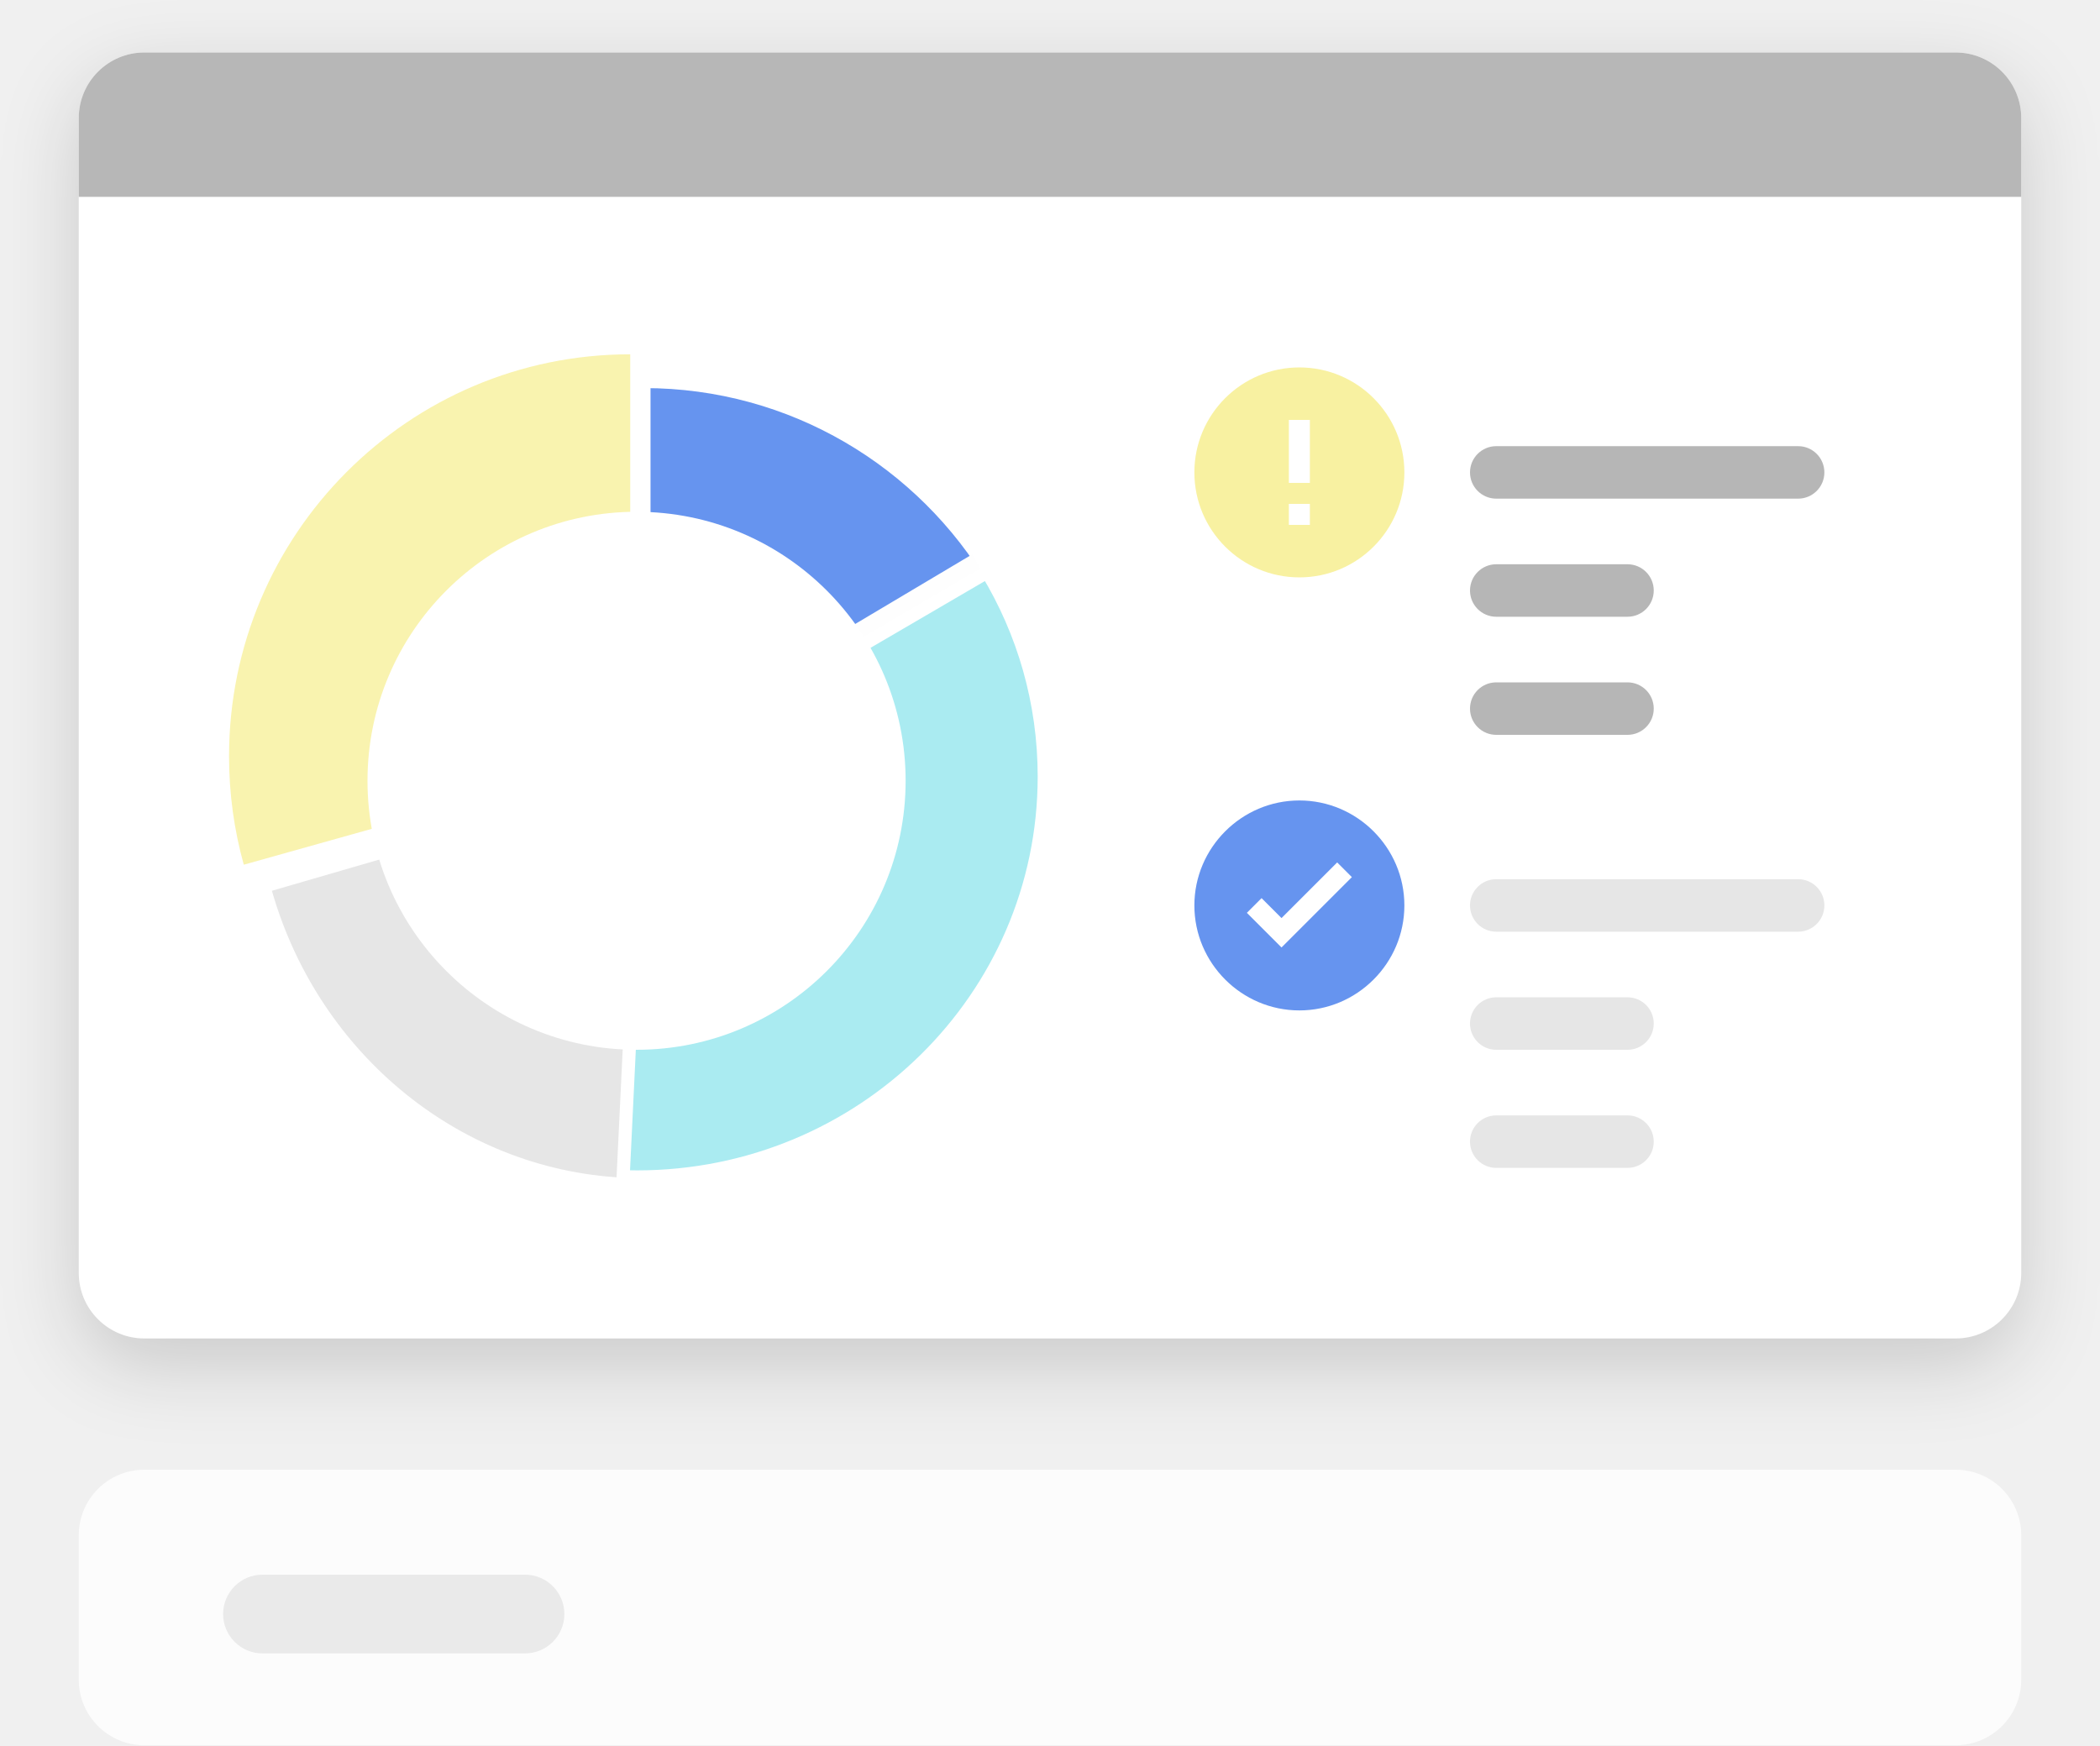
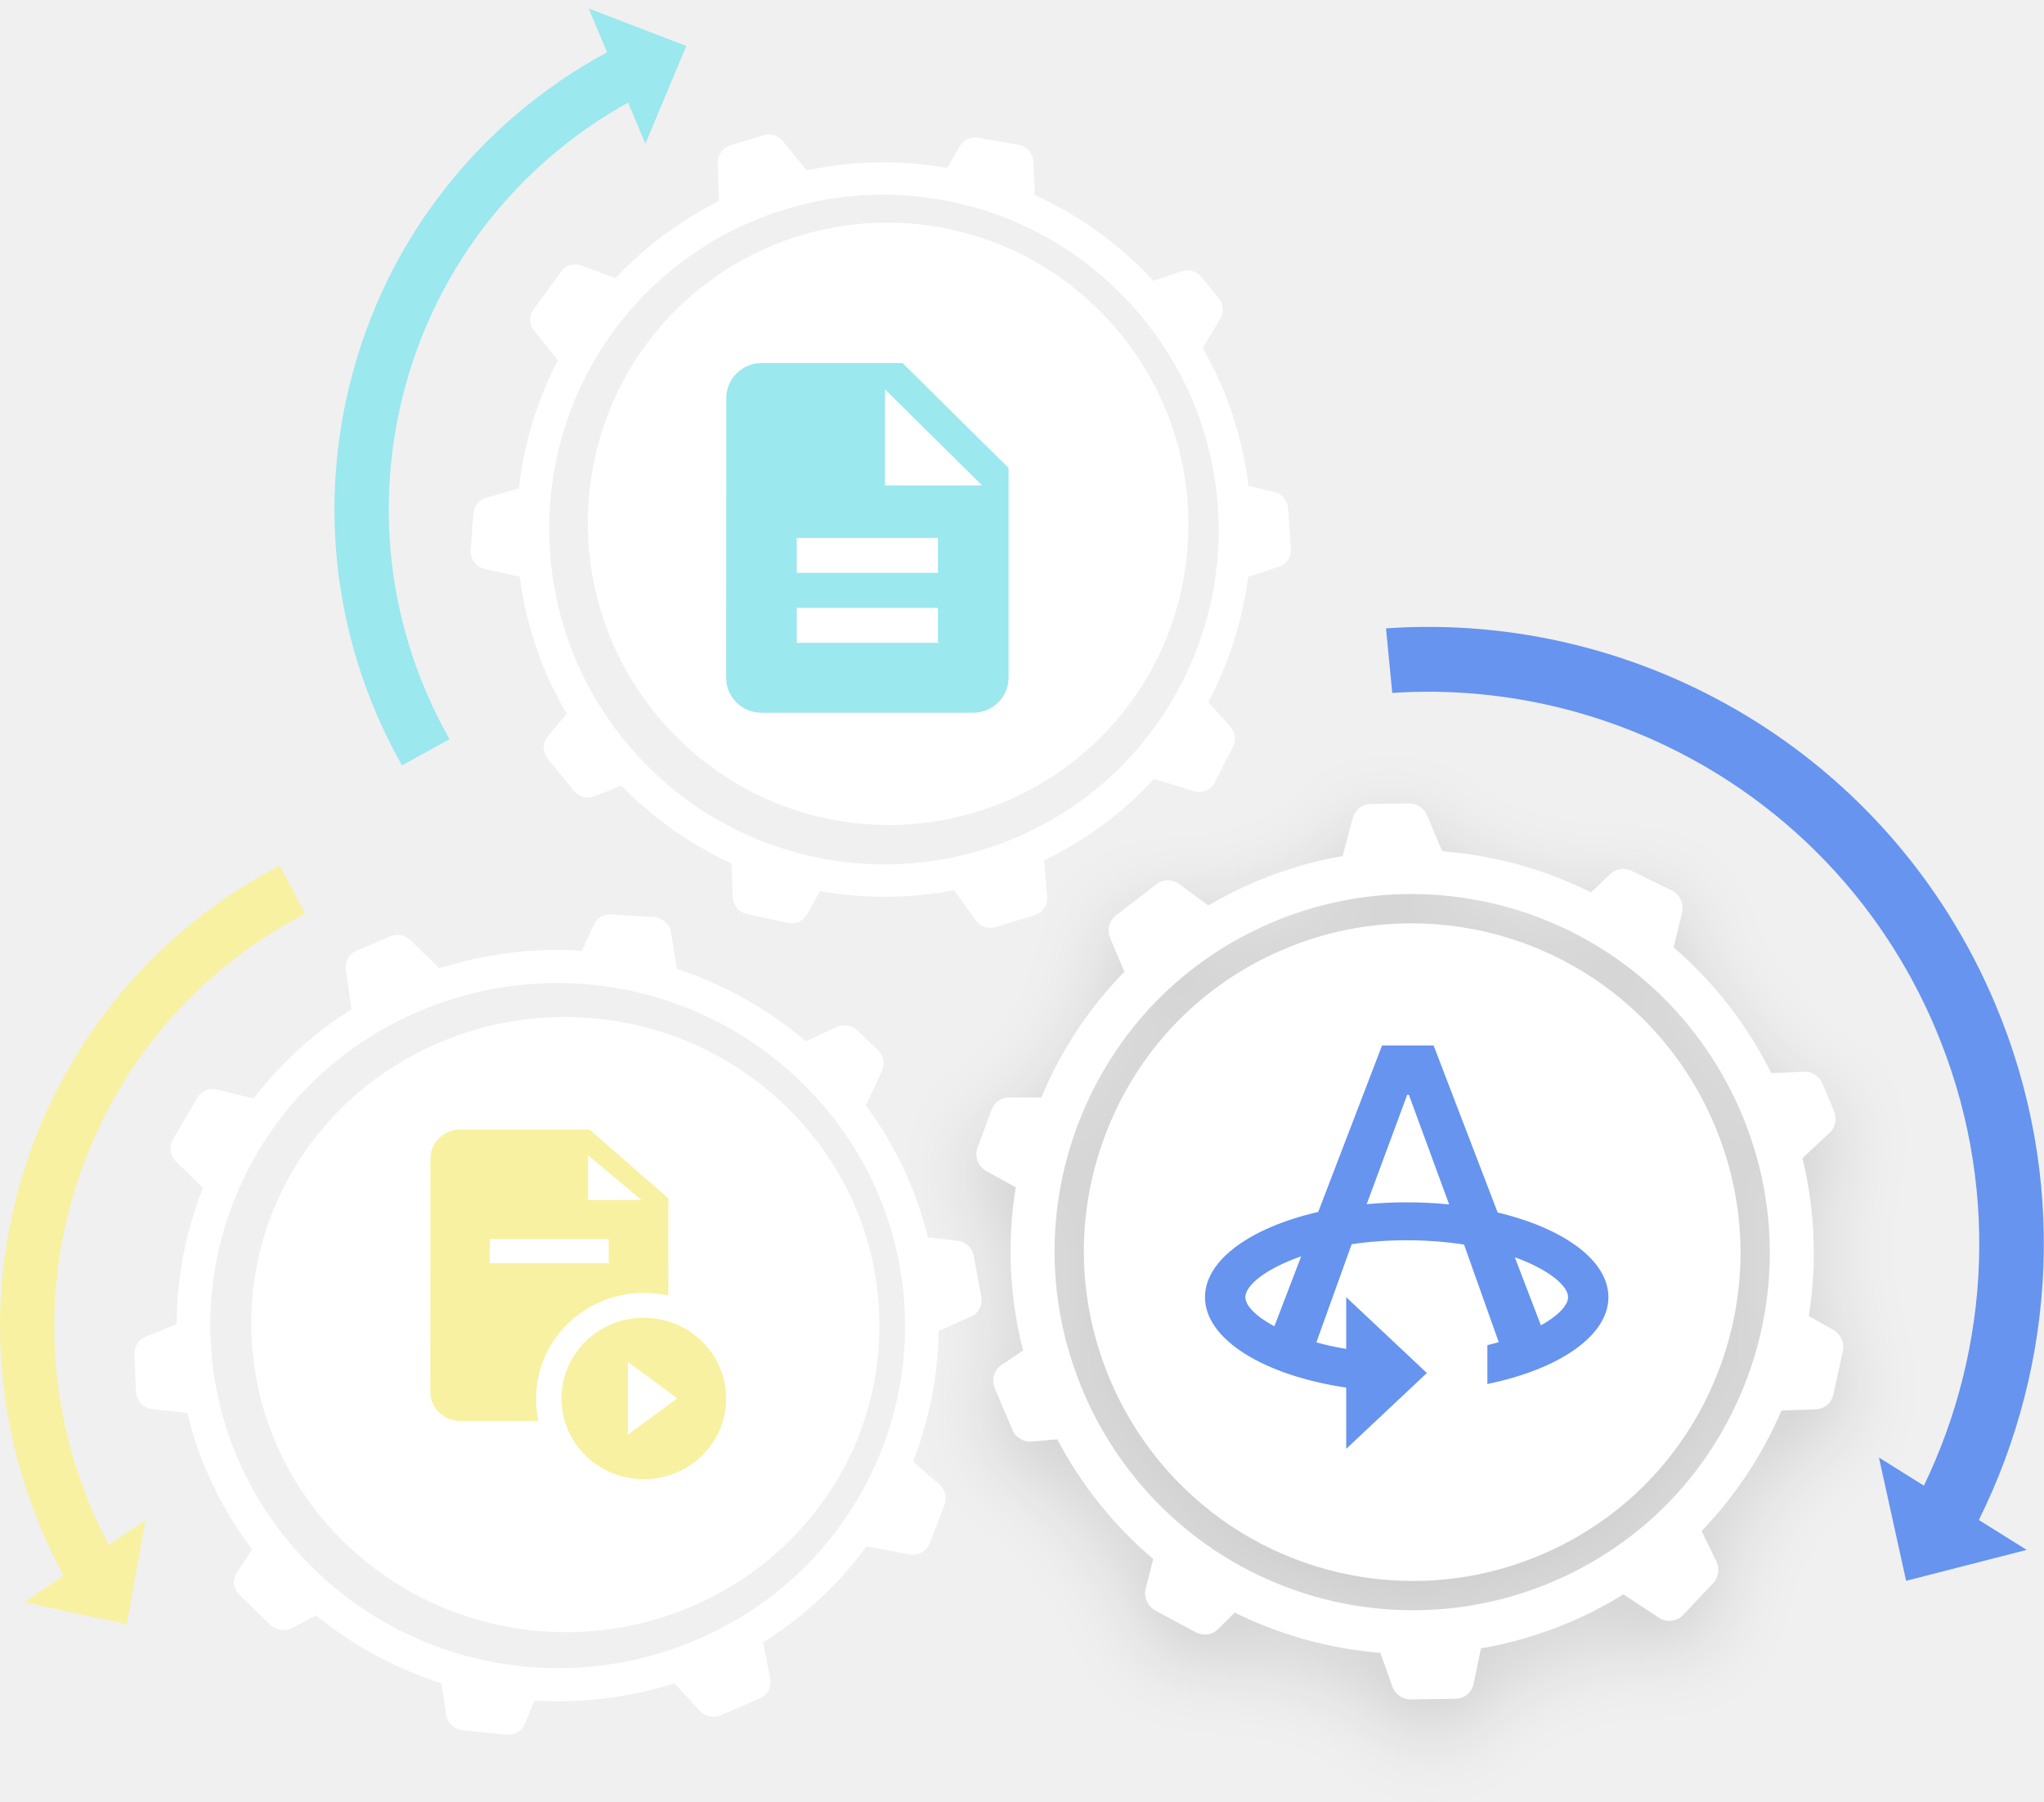
- <svg xmlns="http://www.w3.org/2000/svg" xmlns:xlink="http://www.w3.org/1999/xlink" width="160px" height="133px" viewBox="0 0 160 133" version="1.1">
+ <svg xmlns="http://www.w3.org/2000/svg" xmlns:xlink="http://www.w3.org/1999/xlink" width="152px" height="134px" viewBox="0 0 152 134" version="1.1">
  <defs>
-     <rect id="path-1" x="0" y="0" width="148" height="98" rx="5" />
-     <filter x="-6.8%" y="-8.2%" width="113.5%" height="120.4%" filterUnits="objectBoundingBox" id="filter-2">
+     <path d="M32.171,0 C32.75,-0.008 33.281,0.34 33.51,0.88 L34.647,3.561 C38.556,3.86 42.299,4.917 45.7,6.615 L47.146,5.247 C47.57,4.847 48.197,4.753 48.724,5.011 L51.709,6.474 C52.317,6.772 52.64,7.461 52.48,8.121 L51.849,10.706 C54.82,13.265 57.307,16.426 59.115,20.06 L61.537,19.953 C62.129,19.927 62.68,20.277 62.915,20.833 L63.786,22.884 C64.023,23.442 63.89,24.085 63.453,24.492 L61.429,26.382 C62.37,30.24 62.528,34.22 61.902,38.123 L63.727,39.148 C64.281,39.46 64.569,40.1 64.435,40.722 L63.733,43.952 C63.595,44.584 63.056,45.038 62.416,45.06 L59.871,45.15 C58.448,48.482 56.421,51.517 53.933,54.106 L55.031,56.37 C55.294,56.909 55.198,57.553 54.793,57.983 L52.553,60.356 C52.086,60.85 51.334,60.935 50.762,60.559 L48.116,58.818 C46.835,59.613 45.491,60.312 44.094,60.903 C41.966,61.805 39.768,62.452 37.521,62.838 L36.981,65.46 C36.847,66.108 36.289,66.573 35.633,66.583 L32.298,66.632 C31.688,66.64 31.136,66.252 30.928,65.668 L30.042,63.169 C26.215,62.86 22.55,61.824 19.211,60.172 L17.97,61.405 C17.532,61.839 16.866,61.935 16.318,61.641 L13.313,60.023 C12.729,59.708 12.432,59.033 12.593,58.39 L13.149,56.188 C10.266,53.744 7.831,50.74 6.015,47.289 L4.117,47.456 C3.504,47.51 2.922,47.156 2.679,46.581 L1.371,43.5 C1.102,42.865 1.315,42.132 1.879,41.754 L3.472,40.685 C2.453,36.702 2.27,32.584 2.927,28.549 L0.751,27.351 C0.123,27.006 -0.159,26.248 0.09,25.577 L1.129,22.784 C1.334,22.233 1.855,21.87 2.439,21.87 L4.829,21.872 C6.279,18.375 8.392,15.198 11.005,12.509 L9.95,10.02 C9.695,9.416 9.873,8.721 10.383,8.326 L13.389,6.006 C13.884,5.625 14.571,5.62 15.079,5.995 L17.249,7.591 C18.366,6.931 19.528,6.344 20.729,5.835 C22.837,4.941 25.013,4.299 27.238,3.912 L27.988,1.086 C28.15,0.475 28.692,0.052 29.318,0.042 L32.171,0 Z M32.348,6.741 C28.778,6.741 25.297,7.448 22.006,8.843 C15.406,11.64 10.32,16.855 7.685,23.529 C5.102,30.074 5.193,37.25 7.945,43.736 C12.136,53.614 21.761,59.999 32.469,59.999 C36.043,59.999 39.524,59.29 42.816,57.895 C49.412,55.101 54.497,49.884 57.133,43.21 C59.717,36.667 59.624,29.491 56.873,23.004 C52.683,13.124 43.056,6.741 32.348,6.741 Z M32.348,8.92 C42.18,8.92 51.018,14.782 54.866,23.854 C57.393,29.812 57.479,36.401 55.105,42.411 C52.686,48.537 48.019,53.325 41.965,55.888 C38.943,57.17 35.748,57.821 32.469,57.821 C22.639,57.821 13.8,51.957 9.952,42.886 C7.425,36.928 7.34,30.338 9.712,24.329 C12.131,18.203 16.799,13.415 22.857,10.849 C25.878,9.569 29.071,8.92 32.348,8.92 Z" id="path-1" />
+     <filter x="-15.5%" y="-12.0%" width="131.0%" height="130.0%" filterUnits="objectBoundingBox" id="filter-2">
      <feOffset dx="0" dy="2" in="SourceAlpha" result="shadowOffsetOuter1" />
      <feGaussianBlur stdDeviation="3" in="shadowOffsetOuter1" result="shadowBlurOuter1" />
      <feColorMatrix values="0 0 0 0 0   0 0 0 0 0   0 0 0 0 0  0 0 0 0.16 0" type="matrix" in="shadowBlurOuter1" />
    </filter>
-     <path d="M69.737,40.293 C64.329,31.181 54.409,25.074 43.064,25.074 L43.064,56.168 L69.737,40.293 Z" id="path-3" />
-     <path d="M69.219,39.596 L42.545,55.175 L40.995,85.652 C41.509,85.676 42.025,85.69 42.545,85.69 C59.676,85.69 73.562,72.028 73.562,55.175 C73.562,49.483 71.977,44.156 69.219,39.596 Z" id="path-4" />
-     <path d="M14.103,63.54 C17.496,76.181 28.369,85.578 41.45,86.247 L42.946,55.154 L14.103,63.54 Z" id="path-5" />
  </defs>
-   <g id="产品模块" stroke="none" stroke-width="1" fill="none" fill-rule="evenodd">
-     <g transform="translate(-1022, -2732)" id="test-4">
-       <g transform="translate(1028, 2736)">
-         <g id="Rectangle-4-Copy-16">
-           <use fill="black" fill-opacity="1" filter="url(#filter-2)" xlink:href="#path-1" />
-           <use fill="#FFFFFF" fill-rule="evenodd" xlink:href="#path-1" />
+   <g id="页面-1" stroke="none" stroke-width="1" fill="none" fill-rule="evenodd">
+     <g id="产品模块" transform="translate(-1026, -1045)">
+       <g id="test-4" transform="translate(1026, 1045)">
+         <g id="编组" transform="translate(72.60745, 59.74355)">
+           <g id="形状结合">
+             <use fill="black" fill-opacity="1" filter="url(#filter-2)" xlink:href="#path-1" />
+             <use fill="#FFFFFF" fill-rule="evenodd" xlink:href="#path-1" />
+           </g>
+           <path d="M35.156,29.823 L32.162,21.667 L32.038,21.667 L29.025,29.804 C29.987,29.714 30.982,29.667 32,29.667 C33.082,29.667 34.138,29.719 35.156,29.823 L35.156,29.823 Z M38.764,30.422 C43.649,31.587 47,33.969 47,36.718 C47,39.609 43.296,42.09 38,43.176 L38,40.284 C38.294,40.215 38.576,40.143 38.846,40.065 L36.264,32.807 C34.977,32.607 33.55,32.487 32,32.487 C30.516,32.487 29.147,32.595 27.908,32.781 L25.283,40.081 C25.965,40.27 26.704,40.434 27.501,40.566 L27.501,36.718 L33.5,42.358 L27.501,48 L27.501,43.444 C21.41,42.541 17,39.874 17,36.718 C17,33.934 20.436,31.528 25.42,30.38 L30.168,18 L34.001,18 L38.764,30.422 Z M41.981,38.814 C43.294,38.085 44.001,37.304 44.001,36.718 C44.001,35.883 42.583,34.665 40.039,33.75 L41.981,38.814 Z M24.154,33.682 C21.49,34.604 20.001,35.862 20.001,36.718 C20.001,37.327 20.761,38.139 22.16,38.884 L24.154,33.682 Z" id="Fill-15" fill="#6694EF" />
        </g>
-         <g id="Fill-5">
-           <use fill="#F8F1A1" xlink:href="#path-3" />
-           <use stroke="#FFFFFF" stroke-width="1" fill="#6694EF" xlink:href="#path-3" />
+         <g id="编组" transform="translate(9.147922, 67.97027)">
+           <path d="M36.3,0.032 L39.469,0.224 C40.118,0.264 40.654,0.747 40.754,1.378 L41.181,4.081 C44.681,5.223 47.937,7.039 50.781,9.46 L53.084,8.396 C53.597,8.159 54.211,8.265 54.622,8.663 L56.144,10.132 C56.557,10.531 56.675,11.141 56.44,11.653 L55.249,14.244 C57.428,17.194 58.987,20.516 59.855,24.046 L62.061,24.304 C62.663,24.376 63.153,24.829 63.261,25.417 L63.83,28.482 C63.941,29.081 63.631,29.67 63.074,29.922 L60.654,31.014 C60.612,34.345 59.954,37.636 58.748,40.717 L60.714,42.433 C61.144,42.807 61.295,43.402 61.094,43.923 L59.992,46.798 C59.763,47.397 59.13,47.741 58.487,47.622 L55.289,47.021 C54.471,48.141 53.566,49.203 52.58,50.195 C51.075,51.708 49.401,53.037 47.602,54.164 L48.133,56.87 C48.253,57.484 47.931,58.09 47.355,58.335 L44.435,59.584 C43.899,59.812 43.269,59.674 42.873,59.241 L41.01,57.208 C38.243,58.083 35.337,58.543 32.402,58.543 C31.802,58.543 31.204,58.525 30.61,58.488 L29.88,60.221 C29.655,60.757 29.101,61.081 28.511,61.023 L25.266,60.703 C24.636,60.641 24.125,60.16 24.033,59.543 L23.68,57.201 C20.299,56.128 17.141,54.428 14.356,52.161 L12.544,53.096 C12.023,53.365 11.381,53.268 10.953,52.856 L8.671,50.648 C8.2,50.193 8.118,49.478 8.477,48.944 L9.611,47.256 C7.307,44.217 5.668,40.771 4.775,37.101 L2.196,36.822 C1.515,36.75 0.988,36.19 0.962,35.518 L0.853,32.711 C0.831,32.158 1.157,31.654 1.673,31.443 L3.99,30.495 C3.995,27.012 4.675,23.568 5.952,20.355 L3.947,18.416 C3.5,17.983 3.401,17.313 3.707,16.786 L5.506,13.681 C5.802,13.17 6.407,12.916 6.993,13.058 L9.712,13.716 C10.434,12.77 11.22,11.868 12.066,11.017 C13.554,9.521 15.208,8.205 16.984,7.086 L16.574,4.118 C16.492,3.529 16.813,2.964 17.364,2.728 L19.866,1.659 C20.372,1.442 20.966,1.555 21.369,1.943 L23.535,4.036 C26.332,3.141 29.273,2.669 32.244,2.669 C32.876,2.669 33.504,2.689 34.129,2.729 L34.996,0.808 C35.224,0.307 35.741,-0.001 36.3,0.032 Z M32.244,5.132 C25.363,5.132 18.659,7.906 13.849,12.743 C9.048,17.571 6.365,24.224 6.491,30.996 C6.616,37.732 9.377,44.045 14.262,48.767 C19.141,53.484 25.583,56.08 32.4,56.08 C39.282,56.08 45.986,53.306 50.796,48.47 C55.598,43.642 58.28,36.988 58.153,30.216 C58.029,23.48 55.269,17.169 50.383,12.445 C45.506,7.729 39.065,5.132 32.244,5.132 Z M32.817,7.655 C38.983,7.655 44.808,9.987 49.218,14.224 C53.636,18.468 56.131,24.137 56.245,30.186 C56.361,36.355 54,42.175 49.597,46.575 C45.251,50.915 39.192,53.405 32.975,53.405 C26.808,53.405 20.985,51.073 16.572,46.835 C12.155,42.593 9.66,36.922 9.546,30.873 C9.43,24.704 11.791,18.884 16.193,14.486 C20.541,10.144 26.598,7.655 32.817,7.655 Z" id="形状结合" fill="#FFFFFF" />
+           <path d="M40.547,28.376 C39.965,28.244 39.36,28.175 38.739,28.175 C34.307,28.175 30.714,31.697 30.714,36.037 C30.714,36.605 30.779,37.16 30.895,37.692 L25.054,37.692 C23.835,37.692 22.852,36.716 22.852,35.525 L22.862,18.195 C22.862,17.003 23.848,16.03 25.064,16.03 L34.693,16.03 L40.555,21.146 L40.547,28.376 Z M27.273,25.97 L36.118,25.97 L36.118,24.165 L27.273,24.165 L27.273,25.97 Z M34.584,21.267 L38.563,21.267 L34.584,17.939 L34.584,21.267 Z M38.726,30.023 C42.11,30.023 44.852,32.713 44.852,36.027 C44.852,39.34 42.11,42.03 38.726,42.03 C35.345,42.03 32.603,39.34 32.603,36.027 C32.603,32.713 35.345,30.023 38.726,30.023 L38.726,30.023 Z M37.546,38.711 L41.222,36.011 L37.546,33.309 L37.546,38.711 Z" id="Fill-33" fill="#F8F1A1" />
        </g>
-         <path d="M42.017,23 C25.136,23 11.451,36.719 11.451,53.641 C11.451,56.501 11.843,59.27 12.574,61.896 L42.017,53.641 L42.017,23 Z" id="Fill-1" fill="#F9F3AF" />
-         <path d="M68.078,38.242 L41.405,54.117 L39.855,85.171 C40.368,85.196 40.885,85.21 41.405,85.21 C58.535,85.21 72.422,71.289 72.422,54.117 C72.422,48.317 70.836,42.889 68.078,38.242" id="Fill-9" fill="#FEFEFE" />
-         <g id="Stroke-11">
-           <use fill="#9BE8EF" xlink:href="#path-4" />
-           <use stroke="#FFFFFF" stroke-width="1" fill-opacity="0.15" fill="#FFFFFF" xlink:href="#path-4" />
+         <g id="编组" transform="translate(34.73173, 9.435888)">
+           <path d="M23.48,1.056 L25.255,3.235 C27.109,2.84 29.008,2.637 30.919,2.637 C32.538,2.637 34.136,2.778 35.699,3.053 L36.659,1.419 C36.931,0.955 37.461,0.712 37.993,0.806 L41.008,1.332 C41.624,1.439 42.086,1.966 42.111,2.591 L42.219,5.069 C45.52,6.565 48.52,8.721 51.034,11.449 L53.159,10.73 C53.677,10.555 54.254,10.724 54.604,11.154 L55.901,12.746 C56.252,13.176 56.301,13.781 56.019,14.252 L54.707,16.456 C56.52,19.62 57.671,23.091 58.106,26.694 L60.025,27.143 C60.594,27.275 61.015,27.768 61.054,28.352 L61.265,31.389 C61.306,31.981 60.945,32.523 60.385,32.706 L58.082,33.463 C57.664,36.733 56.646,39.893 55.115,42.78 L56.759,44.602 C57.13,45.011 57.21,45.606 56.962,46.09 L55.593,48.763 C55.307,49.32 54.664,49.587 54.06,49.401 L51.089,48.483 C50.216,49.433 49.274,50.323 48.267,51.143 C46.616,52.487 44.818,53.625 42.916,54.541 L43.134,57.27 C43.182,57.879 42.807,58.432 42.23,58.609 L39.294,59.507 C38.757,59.672 38.169,59.47 37.835,59.007 L36.22,56.759 C34.531,57.085 32.808,57.252 31.074,57.252 C29.438,57.252 27.824,57.108 26.245,56.827 L25.284,58.564 C25.008,59.06 24.442,59.315 23.885,59.196 L20.81,58.536 C20.214,58.407 19.776,57.886 19.756,57.277 L19.667,54.772 C16.633,53.382 13.857,51.433 11.482,48.994 L9.452,49.782 C8.925,49.987 8.319,49.823 7.955,49.377 L6.008,46.989 C5.607,46.497 5.607,45.792 6.009,45.313 L7.408,43.645 C5.569,40.5 4.388,37.045 3.919,33.454 L1.312,32.868 C0.669,32.723 0.224,32.125 0.272,31.469 L0.474,28.732 C0.513,28.192 0.88,27.737 1.398,27.588 L3.856,26.877 C4.226,23.535 5.224,20.298 6.756,17.341 L4.996,15.18 C4.615,14.715 4.593,14.053 4.944,13.574 L7.005,10.751 C7.344,10.287 7.952,10.105 8.497,10.306 L11.053,11.245 C11.883,10.356 12.775,9.521 13.723,8.749 C15.271,7.489 16.948,6.41 18.717,5.525 L18.65,2.655 C18.637,2.073 19.007,1.558 19.558,1.389 L22.071,0.621 C22.58,0.465 23.138,0.636 23.48,1.056 Z M30.919,5.044 C25.224,5.044 19.656,7.023 15.244,10.616 C4.614,19.268 3.031,34.981 11.716,45.64 C16.483,51.491 23.538,54.845 31.074,54.845 C36.768,54.845 42.334,52.868 46.748,49.276 C51.872,45.102 55.168,38.93 55.783,32.34 C56.397,25.784 54.442,19.361 50.276,14.247 C45.51,8.399 38.455,5.044 30.919,5.044 Z M31.231,7.12 C37.991,7.12 44.322,10.139 48.601,15.401 C52.34,20.001 54.095,25.783 53.544,31.679 C52.982,37.693 50.105,43.1 45.439,46.909 C41.482,50.139 36.491,51.916 31.384,51.916 C24.623,51.916 18.292,48.897 14.014,43.634 C6.22,34.045 7.639,19.911 17.175,12.129 C21.132,8.898 26.123,7.12 31.231,7.12 Z" id="形状结合" fill="#FFFFFF" />
+           <path d="M32.392,17.564 L21.891,17.564 C20.449,17.564 19.278,18.736 19.278,20.164 L19.268,40.962 C19.268,42.393 20.434,43.564 21.879,43.564 L37.643,43.564 C39.088,43.564 40.268,42.393 40.268,40.962 L40.268,25.363 L32.392,17.564 Z M24.516,38.365 L35.018,38.365 L35.018,35.765 L24.516,35.765 L24.516,38.365 Z M24.516,33.165 L35.018,33.165 L35.018,30.565 L24.516,30.565 L24.516,33.165 Z M31.081,26.664 L31.081,19.516 L38.3,26.664 L31.081,26.664 Z" id="Fill-49" fill="#9BE8EF" />
        </g>
-         <g id="Fill-13">
-           <use fill="#E2E2E2" xlink:href="#path-5" />
-           <use stroke="#FFFFFF" stroke-width="1" fill-opacity="0.15" fill="#FFFFFF" xlink:href="#path-5" />
-         </g>
-         <circle id="Oval-12" fill="#FFFFFF" cx="42.5" cy="55.5" r="20.5" />
-         <path d="M93,24 C88.584,24 85,27.584 85,32 C85,36.416 88.584,40 93,40 C97.416,40 101,36.416 101,32 C101,27.584 97.416,24 93,24 L93,24 Z M92.2,34.4 L93.8,34.4 L93.8,36 L92.2,36 L92.2,34.4 Z M92.2,28 L93.8,28 L93.8,32.8 L92.2,32.8 L92.2,28 Z" id="Fill-51" fill="#F8F1A1" />
-         <path d="M93,57 C88.6,57 85,60.6 85,65 C85,69.4 88.6,73 93,73 C97.4,73 101,69.4 101,65 C101,60.6 97.4,57 93,57 L93,57 Z M91.64,68.203 L89,65.563 L90.12,64.443 L91.64,65.963 L95.88,61.723 L97,62.843 L91.64,68.203 L91.64,68.203 Z" id="Shape-Copy-2" fill="#6694EF" />
-         <rect id="Rectangle-6-Copy-13" fill-opacity="0.4" fill="#4A4A4A" x="106" y="30" width="27" height="4" rx="2" />
-         <rect id="Rectangle-6-Copy-24" fill="#E6E6E6" x="106" y="63" width="27" height="4" rx="2" />
-         <rect id="Rectangle-6-Copy-22" fill-opacity="0.4" fill="#4A4A4A" x="106" y="39" width="14" height="4" rx="2" />
-         <rect id="Rectangle-6-Copy-25" fill="#E6E6E6" x="106" y="72" width="14" height="4" rx="2" />
-         <rect id="Rectangle-6-Copy-23" fill-opacity="0.4" fill="#4A4A4A" x="106" y="48" width="14" height="4" rx="2" />
-         <rect id="Rectangle-6-Copy-26" fill="#E6E6E6" x="106" y="81" width="14" height="4" rx="2" />
-         <path d="M5,0 L143,0 L143,0 C145.761,-5.07265313e-16 148,2.239 148,5 L148,11 L0,11 L0,5 L0,5 C-3.38176876e-16,2.239 2.239,5.07265313e-16 5,0 Z" id="Rectangle-4-Copy-20" fill="#B7B7B7" />
-         <rect id="Rectangle-4-Copy-21" fill-opacity="0.8" fill="#FFFFFF" x="0" y="108" width="148" height="21" rx="5" />
-         <rect id="Rectangle-6-Copy-11" fill-opacity="0.1" fill="#4A4A4A" x="11" y="116" width="26" height="6" rx="3" />
+         <path d="M20.8,64.376 C12.677,68.587 6.01,75.699 2.509,84.954 C-1.645,95.93 -0.462,107.611 4.737,117.166 L1.82,119.147 L6.529,120.164 C6.532,120.169 6.534,120.173 6.538,120.178 L6.542,120.168 L9.42,120.789 L10.827,113.029 L8.087,114.89 C3.59,106.401 2.612,96.087 6.281,86.393 C9.423,78.093 15.408,71.716 22.7,67.95 L20.8,64.376 Z" id="Fill-51" fill="#F8F1A1" />
+         <path d="M29.895,56.92 C25.38,48.941 23.662,39.327 25.759,29.653 C28.247,18.18 35.59,9.043 45.142,3.888 L43.775,0.628 L48.273,2.357 C48.277,2.356 48.282,2.352 48.287,2.351 L48.285,2.362 L51.036,3.419 L47.995,10.692 L46.71,7.629 C38.327,12.278 31.902,20.383 29.703,30.516 C27.822,39.193 29.37,47.816 33.431,54.967 L29.895,56.92 Z" id="Fill-53" fill="#9BE8EF" />
+         <path d="M103.068,46.728 L103.535,51.529 C120.439,50.406 136.95,59.961 143.936,76.507 C148.733,87.869 148.036,100.178 143.069,110.478 L139.726,108.387 L141.747,117.554 L145.143,116.685 L145.148,116.694 C145.152,116.69 145.154,116.686 145.157,116.68 L150.713,115.256 L147.155,113.032 C152.909,101.434 153.791,87.488 148.359,74.624 C140.533,56.089 122.008,45.407 103.068,46.728" id="Fill-55" fill="#6694EF" />
      </g>
    </g>
  </g>
</svg>
